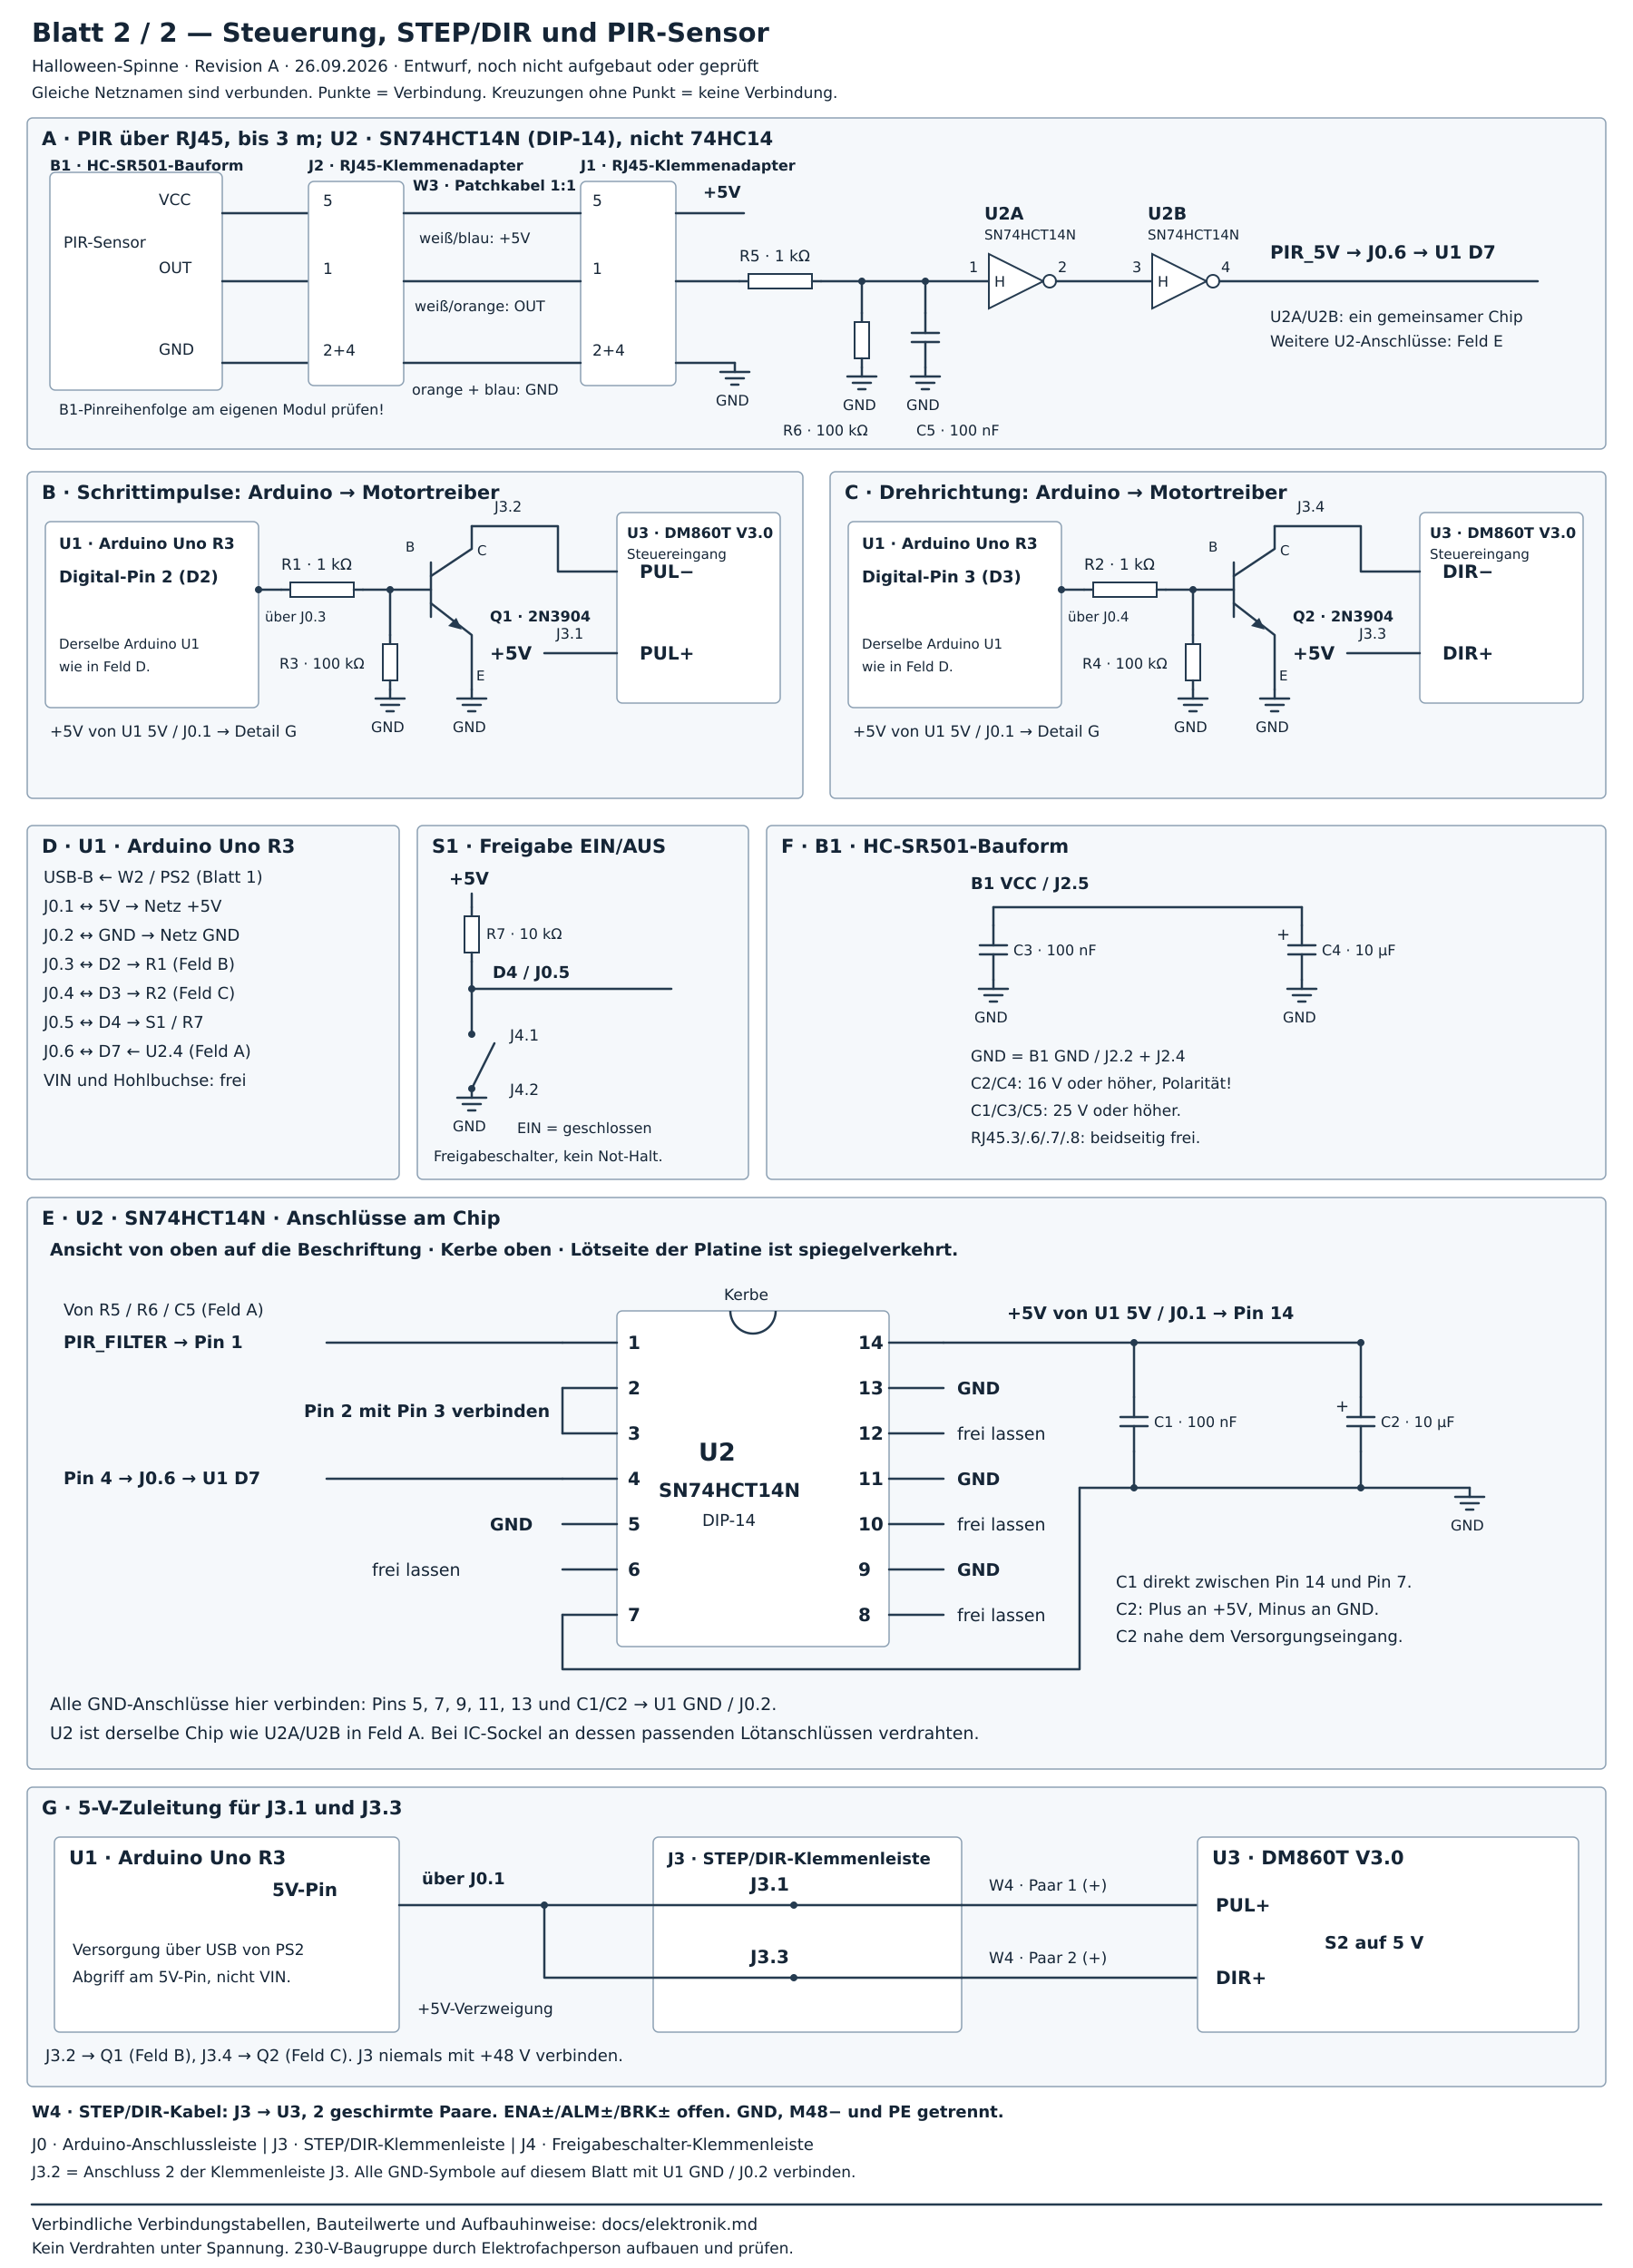
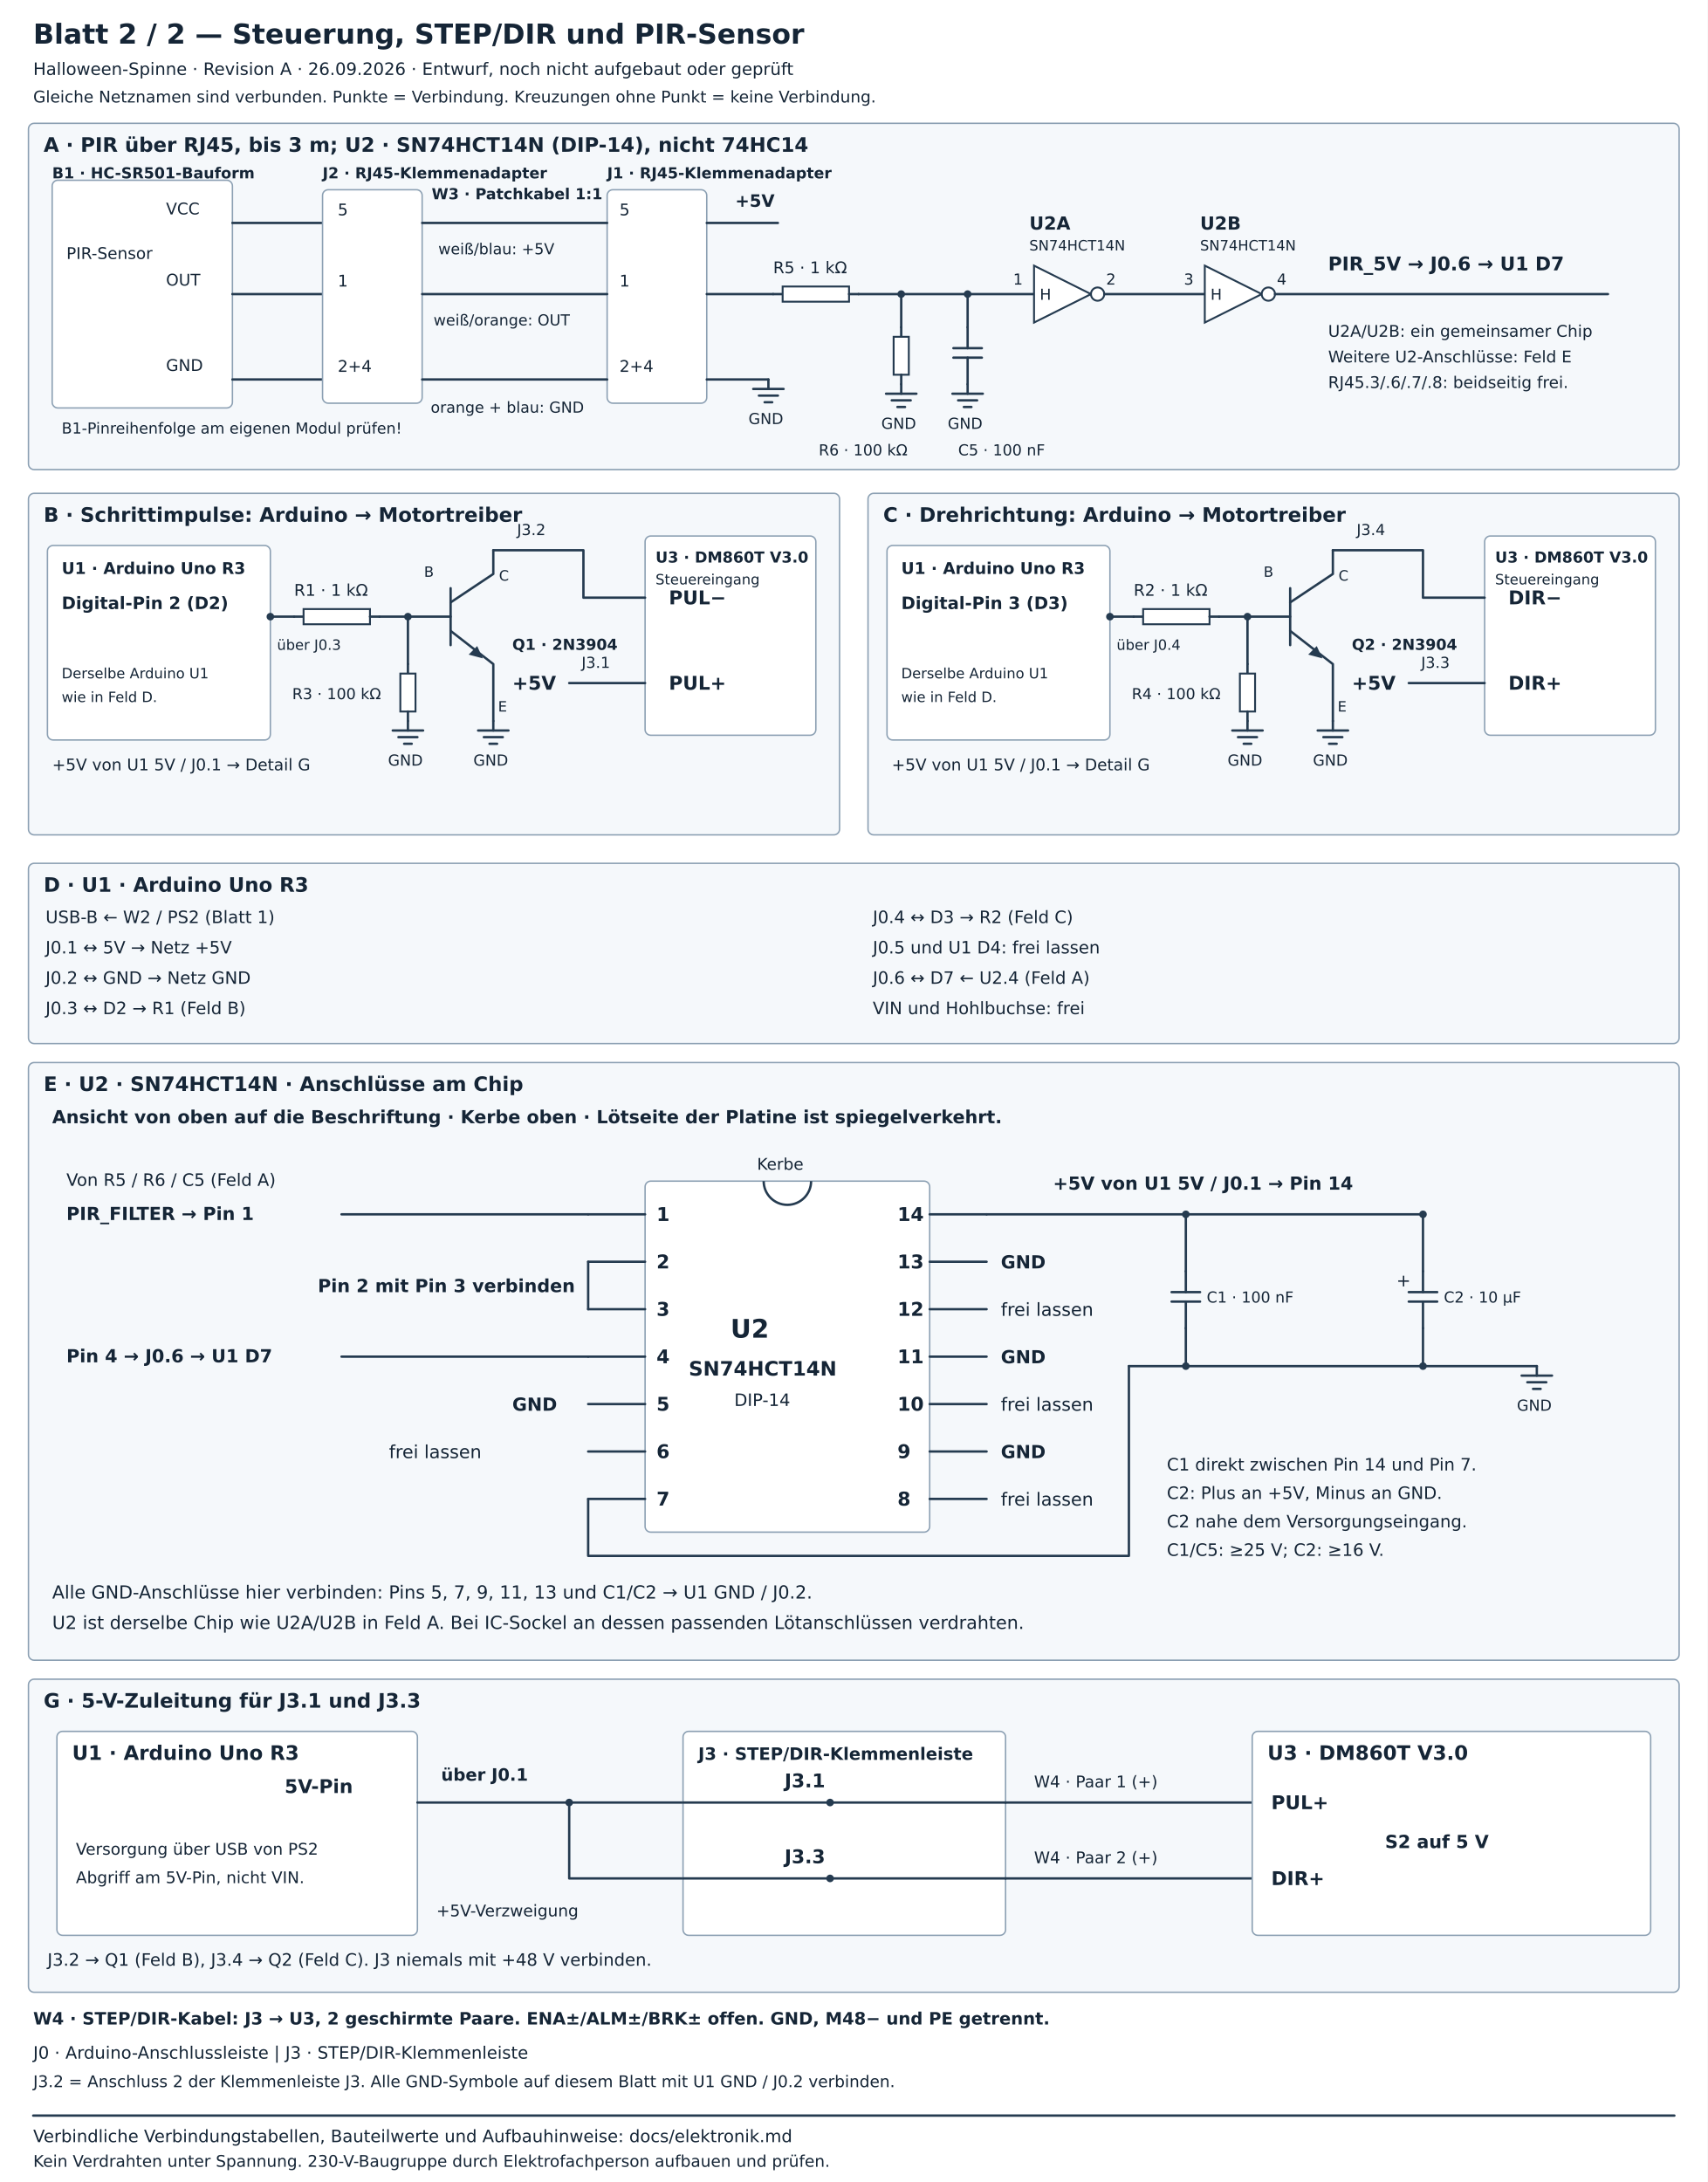
- <svg xmlns="http://www.w3.org/2000/svg" width="1800" height="2500" viewBox="0 0 1800 2500">
+ <svg xmlns="http://www.w3.org/2000/svg" width="1800" height="2300" viewBox="0 0 1800 2300">
  <style>text{font-family:DejaVu Sans,Arial,sans-serif;fill:#152536} .wire{fill:none;stroke:#253b50;stroke-width:2.5;stroke-linecap:round;stroke-linejoin:round}</style>
-   <rect width="1800" height="2500" fill="white" />
+   <rect width="1800" height="2300" fill="white" />
  <text x="35" y="46" font-size="29" font-weight="bold">Blatt 2 / 2 — Steuerung, STEP/DIR und PIR-Sensor</text>
  <text x="35" y="79" font-size="18">Halloween-Spinne · Revision A · 26.09.2026 · Entwurf, noch nicht aufgebaut oder geprüft</text>
  <text x="35" y="108" font-size="17">Gleiche Netznamen sind verbunden. Punkte = Verbindung. Kreuzungen ohne Punkt = keine Verbindung.</text>
  <rect x="30" y="130" width="1740" height="365" rx="6" fill="#f5f8fb" stroke="#8ca0b3" stroke-width="1.5" />
  <text x="46" y="160" font-size="21" font-weight="bold">A · PIR über RJ45, bis 3 m; U2 · SN74HCT14N (DIP-14), nicht 74HC14</text>
  <rect x="55" y="190" width="190" height="240" rx="6" fill="white" stroke="#8ca0b3" stroke-width="1.5" />
  <text x="55" y="188" font-size="16" font-weight="bold">B1 · HC-SR501-Bauform</text>
  <text x="175" y="226" font-size="17">VCC</text>
  <polyline class="wire" points="245,235 340,235" />
  <text x="175" y="301" font-size="17">OUT</text>
  <polyline class="wire" points="245,310 340,310" />
  <text x="175" y="391" font-size="17">GND</text>
  <polyline class="wire" points="245,400 340,400" />
  <text x="70" y="273" font-size="17">PIR-Sensor</text>
  <text x="65" y="457" font-size="16">B1-Pinreihenfolge am eigenen Modul prüfen!</text>
  <rect x="340" y="200" width="105" height="225" rx="6" fill="white" stroke="#8ca0b3" stroke-width="1.5" />
  <rect x="640" y="200" width="105" height="225" rx="6" fill="white" stroke="#8ca0b3" stroke-width="1.5" />
  <text x="340" y="188" font-size="16" font-weight="bold">J2 · RJ45-Klemmenadapter</text>
  <text x="640" y="188" font-size="16" font-weight="bold">J1 · RJ45-Klemmenadapter</text>
  <text x="356" y="227" font-size="17">5</text>
  <text x="653" y="227" font-size="17">5</text>
  <polyline class="wire" points="445,235 640,235" />
  <text x="356" y="302" font-size="17">1</text>
  <text x="653" y="302" font-size="17">1</text>
  <polyline class="wire" points="445,310 640,310" />
  <text x="356" y="392" font-size="17">2+4</text>
  <text x="653" y="392" font-size="17">2+4</text>
  <polyline class="wire" points="445,400 640,400" />
  <text x="455" y="210" font-size="16" font-weight="bold">W3 · Patchkabel 1:1</text>
  <text x="462" y="268" font-size="16">weiß/blau: +5V</text>
  <text x="457" y="343" font-size="16">weiß/orange: OUT</text>
  <text x="454" y="435" font-size="16">orange + blau: GND</text>
  <polyline class="wire" points="745,235 820,235" />
  <text x="775" y="218" font-size="18" font-weight="bold">+5V</text>
  <polyline class="wire" points="745,400 810,400" />
  <polyline class="wire" points="810,400 810,410" />
  <polyline class="wire" points="794,410 826,410" />
  <polyline class="wire" points="800,417 820,417" />
  <polyline class="wire" points="806,424 814,424" />
  <text x="789" y="447" font-size="16">GND</text>
  <polyline class="wire" points="745,310 815,310" />
  <polyline class="wire" points="815,310 825,310" />
  <rect x="825" y="302" width="70" height="16" fill="white" stroke="#253b50" stroke-width="2" />
  <polyline class="wire" points="895,310 905,310" />
  <text x="815" y="288" font-size="17">R5 · 1 kΩ</text>
  <polyline class="wire" points="905,310 1090,310" />
  <circle cx="950" cy="310" r="4" fill="#253b50" />
  <circle cx="1020" cy="310" r="4" fill="#253b50" />
  <polyline class="wire" points="950,310 950,345" />
  <polyline class="wire" points="950,345 950,355" />
  <rect x="942" y="355" width="16" height="40" fill="white" stroke="#253b50" stroke-width="2" />
  <polyline class="wire" points="950,395 950,405" />
  <text x="966" y="380" font-size="16" />
  <polyline class="wire" points="950,405 950,415" />
  <polyline class="wire" points="934,415 966,415" />
  <polyline class="wire" points="940,422 960,422" />
  <polyline class="wire" points="946,429 954,429" />
  <text x="929" y="452" font-size="16">GND</text>
  <polyline class="wire" points="1020,310 1020,345" />
  <polyline class="wire" points="1020,345 1020,367" />
  <polyline class="wire" points="1005,367 1035,367" />
  <polyline class="wire" points="1005,377 1035,377" />
  <polyline class="wire" points="1020,377 1020,405" />
  <text x="1042" y="378" font-size="16" />
  <polyline class="wire" points="1020,405 1020,415" />
  <polyline class="wire" points="1004,415 1036,415" />
  <polyline class="wire" points="1010,422 1030,422" />
  <polyline class="wire" points="1016,429 1024,429" />
  <text x="999" y="452" font-size="16">GND</text>
  <text x="863" y="480" font-size="16">R6 · 100 kΩ</text>
  <text x="1010" y="480" font-size="16">C5 · 100 nF</text>
  <path d="M1090,280 L1090,340 L1150,310 Z" fill="white" stroke="#253b50" stroke-width="2" />
  <circle cx="1157" cy="310" r="7" fill="white" stroke="#253b50" stroke-width="2" />
  <text x="1096" y="316" font-size="16">H</text>
  <text x="1085" y="242" font-size="19" font-weight="bold">U2A</text>
  <text x="1085" y="264" font-size="15">SN74HCT14N</text>
  <text x="1068" y="300" font-size="16">1</text>
  <text x="1166" y="300" font-size="16">2</text>
  <polyline class="wire" points="1164,310 1270,310" />
  <path d="M1270,280 L1270,340 L1330,310 Z" fill="white" stroke="#253b50" stroke-width="2" />
  <circle cx="1337" cy="310" r="7" fill="white" stroke="#253b50" stroke-width="2" />
  <text x="1276" y="316" font-size="16">H</text>
  <text x="1265" y="242" font-size="19" font-weight="bold">U2B</text>
  <text x="1265" y="264" font-size="15">SN74HCT14N</text>
  <text x="1248" y="300" font-size="16">3</text>
  <text x="1346" y="300" font-size="16">4</text>
  <polyline class="wire" points="1344,310 1695,310" />
  <text x="1400" y="285" font-size="20" font-weight="bold">PIR_5V → J0.6 → U1 D7</text>
  <text x="1400" y="355" font-size="17">U2A/U2B: ein gemeinsamer Chip</text>
  <text x="1400" y="382" font-size="17">Weitere U2-Anschlüsse: Feld E</text>
+   <text x="1400" y="409" font-size="17">RJ45.3/.6/.7/.8: beidseitig frei.</text>
  <rect x="30" y="520" width="855" height="360" rx="6" fill="#f5f8fb" stroke="#8ca0b3" stroke-width="1.5" />
  <text x="46" y="550" font-size="21" font-weight="bold">B · Schrittimpulse: Arduino → Motortreiber</text>
  <rect x="50" y="575" width="235" height="205" rx="6" fill="white" stroke="#8ca0b3" stroke-width="1.5" />
  <text x="65" y="605" font-size="17" font-weight="bold">U1 · Arduino Uno R3</text>
  <text x="65" y="642" font-size="18" font-weight="bold">Digital-Pin 2 (D2)</text>
  <text x="65" y="715" font-size="15">Derselbe Arduino U1</text>
  <text x="65" y="740" font-size="15">wie in Feld D.</text>
  <circle cx="285" cy="650" r="4" fill="#253b50" />
  <polyline class="wire" points="285,650 310,650" />
  <polyline class="wire" points="310,650 320,650" />
  <rect x="320" y="642" width="70" height="16" fill="white" stroke="#253b50" stroke-width="2" />
  <polyline class="wire" points="390,650 400,650" />
  <text x="310" y="628" font-size="17">R1 · 1 kΩ</text>
  <text x="292" y="685" font-size="15">über J0.3</text>
  <polyline class="wire" points="400,650 475,650" />
  <circle cx="430" cy="650" r="4" fill="#253b50" />
  <polyline class="wire" points="430,650 430,700" />
  <polyline class="wire" points="430,700 430,710" />
  <rect x="422" y="710" width="16" height="40" fill="white" stroke="#253b50" stroke-width="2" />
  <polyline class="wire" points="430,750 430,760" />
  <text x="446" y="735" font-size="16" />
  <polyline class="wire" points="430,760 430,770" />
  <polyline class="wire" points="414,770 446,770" />
  <polyline class="wire" points="420,777 440,777" />
  <polyline class="wire" points="426,784 434,784" />
  <text x="409" y="807" font-size="16">GND</text>
  <text x="308" y="737" font-size="16">R3 · 100 kΩ</text>
  <polyline class="wire" points="475,620 475,680" />
  <polyline class="wire" points="475,635 520,605 520,580" />
  <polyline class="wire" points="475,665 520,700 520,760" />
  <path d="M503,681 L509,694 L494,690 Z" fill="#253b50" />
  <polyline class="wire" points="520,760 520,770" />
  <polyline class="wire" points="504,770 536,770" />
  <polyline class="wire" points="510,777 530,777" />
  <polyline class="wire" points="516,784 524,784" />
  <text x="499" y="807" font-size="16">GND</text>
  <text x="540" y="685" font-size="16" font-weight="bold">Q1 · 2N3904</text>
  <text x="447" y="608" font-size="15">B</text>
  <text x="526" y="612" font-size="15">C</text>
  <text x="525" y="750" font-size="15">E</text>
  <rect x="680" y="565" width="180" height="210" rx="6" fill="white" stroke="#8ca0b3" stroke-width="1.5" />
  <text x="691" y="593" font-size="16" font-weight="bold">U3 · DM860T V3.0</text>
  <text x="691" y="616" font-size="15">Steuereingang</text>
  <polyline class="wire" points="520,580 615,580 615,630 680,630" />
  <text x="545" y="564" font-size="16">J3.2</text>
  <text x="705" y="637" font-size="20" font-weight="bold">PUL−</text>
  <polyline class="wire" points="600,720 680,720" />
  <text x="540" y="727" font-size="20" font-weight="bold">+5V</text>
  <text x="613" y="704" font-size="16">J3.1</text>
  <text x="705" y="727" font-size="20" font-weight="bold">PUL+</text>
  <text x="55" y="812" font-size="17">+5V von U1 5V / J0.1 → Detail G</text>
  <rect x="915" y="520" width="855" height="360" rx="6" fill="#f5f8fb" stroke="#8ca0b3" stroke-width="1.5" />
  <text x="931" y="550" font-size="21" font-weight="bold">C · Drehrichtung: Arduino → Motortreiber</text>
  <rect x="935" y="575" width="235" height="205" rx="6" fill="white" stroke="#8ca0b3" stroke-width="1.5" />
  <text x="950" y="605" font-size="17" font-weight="bold">U1 · Arduino Uno R3</text>
  <text x="950" y="642" font-size="18" font-weight="bold">Digital-Pin 3 (D3)</text>
  <text x="950" y="715" font-size="15">Derselbe Arduino U1</text>
  <text x="950" y="740" font-size="15">wie in Feld D.</text>
  <circle cx="1170" cy="650" r="4" fill="#253b50" />
  <polyline class="wire" points="1170,650 1195,650" />
  <polyline class="wire" points="1195,650 1205,650" />
  <rect x="1205" y="642" width="70" height="16" fill="white" stroke="#253b50" stroke-width="2" />
  <polyline class="wire" points="1275,650 1285,650" />
  <text x="1195" y="628" font-size="17">R2 · 1 kΩ</text>
  <text x="1177" y="685" font-size="15">über J0.4</text>
  <polyline class="wire" points="1285,650 1360,650" />
  <circle cx="1315" cy="650" r="4" fill="#253b50" />
  <polyline class="wire" points="1315,650 1315,700" />
  <polyline class="wire" points="1315,700 1315,710" />
  <rect x="1307" y="710" width="16" height="40" fill="white" stroke="#253b50" stroke-width="2" />
  <polyline class="wire" points="1315,750 1315,760" />
  <text x="1331" y="735" font-size="16" />
  <polyline class="wire" points="1315,760 1315,770" />
  <polyline class="wire" points="1299,770 1331,770" />
  <polyline class="wire" points="1305,777 1325,777" />
  <polyline class="wire" points="1311,784 1319,784" />
  <text x="1294" y="807" font-size="16">GND</text>
  <text x="1193" y="737" font-size="16">R4 · 100 kΩ</text>
  <polyline class="wire" points="1360,620 1360,680" />
  <polyline class="wire" points="1360,635 1405,605 1405,580" />
  <polyline class="wire" points="1360,665 1405,700 1405,760" />
  <path d="M1388,681 L1394,694 L1379,690 Z" fill="#253b50" />
  <polyline class="wire" points="1405,760 1405,770" />
  <polyline class="wire" points="1389,770 1421,770" />
  <polyline class="wire" points="1395,777 1415,777" />
  <polyline class="wire" points="1401,784 1409,784" />
  <text x="1384" y="807" font-size="16">GND</text>
  <text x="1425" y="685" font-size="16" font-weight="bold">Q2 · 2N3904</text>
  <text x="1332" y="608" font-size="15">B</text>
  <text x="1411" y="612" font-size="15">C</text>
  <text x="1410" y="750" font-size="15">E</text>
  <rect x="1565" y="565" width="180" height="210" rx="6" fill="white" stroke="#8ca0b3" stroke-width="1.5" />
  <text x="1576" y="593" font-size="16" font-weight="bold">U3 · DM860T V3.0</text>
  <text x="1576" y="616" font-size="15">Steuereingang</text>
  <polyline class="wire" points="1405,580 1500,580 1500,630 1565,630" />
  <text x="1430" y="564" font-size="16">J3.4</text>
  <text x="1590" y="637" font-size="20" font-weight="bold">DIR−</text>
  <polyline class="wire" points="1485,720 1565,720" />
  <text x="1425" y="727" font-size="20" font-weight="bold">+5V</text>
  <text x="1498" y="704" font-size="16">J3.3</text>
  <text x="1590" y="727" font-size="20" font-weight="bold">DIR+</text>
  <text x="940" y="812" font-size="17">+5V von U1 5V / J0.1 → Detail G</text>
-   <rect x="30" y="910" width="410" height="390" rx="6" fill="#f5f8fb" stroke="#8ca0b3" stroke-width="1.5" />
+   <rect x="30" y="910" width="1740" height="190" rx="6" fill="#f5f8fb" stroke="#8ca0b3" stroke-width="1.5" />
  <text x="46" y="940" font-size="21" font-weight="bold">D · U1 · Arduino Uno R3</text>
  <text x="48" y="973" font-size="18">USB-B ← W2 / PS2 (Blatt 1)</text>
  <text x="48" y="1005" font-size="18">J0.1 ↔ 5V → Netz +5V</text>
  <text x="48" y="1037" font-size="18">J0.2 ↔ GND → Netz GND</text>
  <text x="48" y="1069" font-size="18">J0.3 ↔ D2 → R1 (Feld B)</text>
-   <text x="48" y="1101" font-size="18">J0.4 ↔ D3 → R2 (Feld C)</text>
-   <text x="48" y="1133" font-size="18">J0.5 ↔ D4 → S1 / R7</text>
-   <text x="48" y="1165" font-size="18">J0.6 ↔ D7 ← U2.4 (Feld A)</text>
-   <text x="48" y="1197" font-size="18">VIN und Hohlbuchse: frei</text>
-   <rect x="460" y="910" width="365" height="390" rx="6" fill="#f5f8fb" stroke="#8ca0b3" stroke-width="1.5" />
-   <text x="476" y="940" font-size="21" font-weight="bold">S1 · Freigabe EIN/AUS</text>
-   <text x="495" y="975" font-size="19" font-weight="bold">+5V</text>
-   <polyline class="wire" points="520,985 520,1000" />
-   <polyline class="wire" points="520,1000 520,1010" />
-   <rect x="512" y="1010" width="16" height="40" fill="white" stroke="#253b50" stroke-width="2" />
-   <polyline class="wire" points="520,1050 520,1060" />
-   <text x="536" y="1035" font-size="16">R7 · 10 kΩ</text>
-   <polyline class="wire" points="520,1060 520,1090 740,1090" />
-   <circle cx="520" cy="1090" r="4" fill="#253b50" />
-   <text x="543" y="1078" font-size="18" font-weight="bold">D4 / J0.5</text>
-   <polyline class="wire" points="520,1090 520,1140" />
-   <circle cx="520" cy="1140" r="4" fill="#253b50" />
-   <circle cx="520" cy="1200" r="4" fill="#253b50" />
-   <polyline class="wire" points="520,1200 545,1150" />
-   <polyline class="wire" points="520,1200 520,1210" />
-   <polyline class="wire" points="504,1210 536,1210" />
-   <polyline class="wire" points="510,1217 530,1217" />
-   <polyline class="wire" points="516,1224 524,1224" />
-   <text x="499" y="1247" font-size="16">GND</text>
-   <text x="562" y="1147" font-size="17">J4.1</text>
-   <text x="562" y="1207" font-size="17">J4.2</text>
-   <text x="570" y="1249" font-size="16">EIN = geschlossen</text>
-   <text x="478" y="1280" font-size="16">Freigabeschalter, kein Not-Halt.</text>
-   <rect x="845" y="910" width="925" height="390" rx="6" fill="#f5f8fb" stroke="#8ca0b3" stroke-width="1.5" />
-   <text x="861" y="940" font-size="21" font-weight="bold">F · B1 · HC-SR501-Bauform</text>
-   <polyline class="wire" points="1095,1000 1435,1000" />
-   <text x="1070" y="980" font-size="18" font-weight="bold">B1 VCC / J2.5</text>
-   <polyline class="wire" points="1095,1020 1095,1042" />
-   <polyline class="wire" points="1080,1042 1110,1042" />
-   <polyline class="wire" points="1080,1052 1110,1052" />
-   <polyline class="wire" points="1095,1052 1095,1080" />
-   <text x="1117" y="1053" font-size="16">C3 · 100 nF</text>
-   <polyline class="wire" points="1095,1000 1095,1020" />
-   <polyline class="wire" points="1095,1080 1095,1090" />
-   <polyline class="wire" points="1079,1090 1111,1090" />
-   <polyline class="wire" points="1085,1097 1105,1097" />
-   <polyline class="wire" points="1091,1104 1099,1104" />
-   <text x="1074" y="1127" font-size="16">GND</text>
-   <polyline class="wire" points="1435,1020 1435,1042" />
-   <polyline class="wire" points="1420,1042 1450,1042" />
-   <polyline class="wire" points="1420,1052 1450,1052" />
-   <polyline class="wire" points="1435,1052 1435,1080" />
-   <text x="1457" y="1053" font-size="16">C4 · 10 µF</text>
-   <text x="1407" y="1036" font-size="18">+</text>
-   <polyline class="wire" points="1435,1000 1435,1020" />
-   <polyline class="wire" points="1435,1080 1435,1090" />
-   <polyline class="wire" points="1419,1090 1451,1090" />
-   <polyline class="wire" points="1425,1097 1445,1097" />
-   <polyline class="wire" points="1431,1104 1439,1104" />
-   <text x="1414" y="1127" font-size="16">GND</text>
-   <text x="1070" y="1170" font-size="17">GND = B1 GND / J2.2 + J2.4</text>
-   <text x="1070" y="1200" font-size="17">C2/C4: 16 V oder höher, Polarität!</text>
-   <text x="1070" y="1230" font-size="17">C1/C3/C5: 25 V oder höher.</text>
-   <text x="1070" y="1260" font-size="17">RJ45.3/.6/.7/.8: beidseitig frei.</text>
-   <rect x="30" y="1320" width="1740" height="630" rx="6" fill="#f5f8fb" stroke="#8ca0b3" stroke-width="1.5" />
-   <text x="46" y="1350" font-size="21" font-weight="bold">E · U2 · SN74HCT14N · Anschlüsse am Chip</text>
-   <text x="55" y="1384" font-size="19" font-weight="bold">Ansicht von oben auf die Beschriftung · Kerbe oben · Lötseite der Platine ist spiegelverkehrt.</text>
-   <rect x="680" y="1445" width="300" height="370" rx="6" fill="white" stroke="#8ca0b3" stroke-width="1.5" />
-   <path d="M805,1445 A25,25 0 0 0 855,1445" fill="none" stroke="#253b50" stroke-width="2.5" />
-   <text x="798" y="1433" font-size="17">Kerbe</text>
-   <text x="770" y="1610" font-size="27" font-weight="bold">U2</text>
-   <text x="726" y="1650" font-size="21" font-weight="bold">SN74HCT14N</text>
-   <text x="774" y="1682" font-size="18">DIP-14</text>
-   <polyline class="wire" points="620,1480 680,1480" />
-   <text x="692" y="1487" font-size="20" font-weight="bold">1</text>
-   <polyline class="wire" points="980,1480 1040,1480" />
-   <text x="946" y="1487" font-size="20" font-weight="bold">14</text>
-   <polyline class="wire" points="620,1530 680,1530" />
-   <text x="692" y="1537" font-size="20" font-weight="bold">2</text>
-   <polyline class="wire" points="980,1530 1040,1530" />
-   <text x="946" y="1537" font-size="20" font-weight="bold">13</text>
-   <polyline class="wire" points="620,1580 680,1580" />
-   <text x="692" y="1587" font-size="20" font-weight="bold">3</text>
-   <polyline class="wire" points="980,1580 1040,1580" />
-   <text x="946" y="1587" font-size="20" font-weight="bold">12</text>
-   <polyline class="wire" points="620,1630 680,1630" />
-   <text x="692" y="1637" font-size="20" font-weight="bold">4</text>
-   <polyline class="wire" points="980,1630 1040,1630" />
-   <text x="946" y="1637" font-size="20" font-weight="bold">11</text>
-   <polyline class="wire" points="620,1680 680,1680" />
-   <text x="692" y="1687" font-size="20" font-weight="bold">5</text>
-   <polyline class="wire" points="980,1680 1040,1680" />
-   <text x="946" y="1687" font-size="20" font-weight="bold">10</text>
-   <polyline class="wire" points="620,1730 680,1730" />
-   <text x="692" y="1737" font-size="20" font-weight="bold">6</text>
-   <polyline class="wire" points="980,1730 1040,1730" />
-   <text x="946" y="1737" font-size="20" font-weight="bold">9</text>
-   <polyline class="wire" points="620,1780 680,1780" />
-   <text x="692" y="1787" font-size="20" font-weight="bold">7</text>
-   <polyline class="wire" points="980,1780 1040,1780" />
-   <text x="946" y="1787" font-size="20" font-weight="bold">8</text>
-   <polyline class="wire" points="360,1480 620,1480" />
-   <text x="70" y="1450" font-size="18">Von R5 / R6 / C5 (Feld A)</text>
-   <text x="70" y="1486" font-size="19" font-weight="bold">PIR_FILTER → Pin 1</text>
-   <polyline class="wire" points="620,1530 620,1580" />
-   <text x="335" y="1562" font-size="19" font-weight="bold">Pin 2 mit Pin 3 verbinden</text>
-   <polyline class="wire" points="360,1630 620,1630" />
-   <text x="70" y="1636" font-size="19" font-weight="bold">Pin 4 → J0.6 → U1 D7</text>
-   <text x="540" y="1687" font-size="19" font-weight="bold">GND</text>
-   <text x="410" y="1737" font-size="19">frei lassen</text>
-   <text x="1055" y="1537" font-size="19" font-weight="bold">GND</text>
-   <text x="1055" y="1587" font-size="19">frei lassen</text>
-   <text x="1055" y="1637" font-size="19" font-weight="bold">GND</text>
-   <text x="1055" y="1687" font-size="19">frei lassen</text>
-   <text x="1055" y="1737" font-size="19" font-weight="bold">GND</text>
-   <text x="1055" y="1787" font-size="19">frei lassen</text>
-   <polyline class="wire" points="1040,1480 1500,1480" />
-   <text x="1110" y="1454" font-size="19" font-weight="bold">+5V von U1 5V / J0.1 → Pin 14</text>
-   <circle cx="1250" cy="1480" r="4" fill="#253b50" />
-   <polyline class="wire" points="1250,1480 1250,1540" />
-   <polyline class="wire" points="1250,1540 1250,1562" />
-   <polyline class="wire" points="1235,1562 1265,1562" />
-   <polyline class="wire" points="1235,1572 1265,1572" />
-   <polyline class="wire" points="1250,1572 1250,1600" />
-   <text x="1272" y="1573" font-size="16">C1 · 100 nF</text>
-   <polyline class="wire" points="1250,1600 1250,1640" />
-   <circle cx="1250" cy="1640" r="4" fill="#253b50" />
-   <circle cx="1500" cy="1480" r="4" fill="#253b50" />
-   <polyline class="wire" points="1500,1480 1500,1540" />
-   <polyline class="wire" points="1500,1540 1500,1562" />
-   <polyline class="wire" points="1485,1562 1515,1562" />
-   <polyline class="wire" points="1485,1572 1515,1572" />
-   <polyline class="wire" points="1500,1572 1500,1600" />
-   <text x="1522" y="1573" font-size="16">C2 · 10 µF</text>
-   <text x="1472" y="1556" font-size="18">+</text>
-   <polyline class="wire" points="1500,1600 1500,1640" />
-   <circle cx="1500" cy="1640" r="4" fill="#253b50" />
-   <polyline class="wire" points="1190,1640 1620,1640" />
-   <polyline class="wire" points="1620,1640 1620,1650" />
-   <polyline class="wire" points="1604,1650 1636,1650" />
-   <polyline class="wire" points="1610,1657 1630,1657" />
-   <polyline class="wire" points="1616,1664 1624,1664" />
-   <text x="1599" y="1687" font-size="16">GND</text>
-   <polyline class="wire" points="1190,1640 1190,1840 620,1840 620,1780" />
-   <text x="1230" y="1750" font-size="18">C1 direkt zwischen Pin 14 und Pin 7.</text>
-   <text x="1230" y="1780" font-size="18">C2: Plus an +5V, Minus an GND.</text>
-   <text x="1230" y="1810" font-size="18">C2 nahe dem Versorgungseingang.</text>
-   <text x="55" y="1885" font-size="19">Alle GND-Anschlüsse hier verbinden: Pins 5, 7, 9, 11, 13 und C1/C2 → U1 GND / J0.2.</text>
-   <text x="55" y="1917" font-size="19">U2 ist derselbe Chip wie U2A/U2B in Feld A. Bei IC-Sockel an dessen passenden Lötanschlüssen verdrahten.</text>
-   <g transform="translate(0,650)">
+   <text x="920" y="973" font-size="18">J0.4 ↔ D3 → R2 (Feld C)</text>
+   <text x="920" y="1005" font-size="18">J0.5 und U1 D4: frei lassen</text>
+   <text x="920" y="1037" font-size="18">J0.6 ↔ D7 ← U2.4 (Feld A)</text>
+   <text x="920" y="1069" font-size="18">VIN und Hohlbuchse: frei</text>
+   <g transform="translate(0,-200)">
+     <rect x="30" y="1320" width="1740" height="630" rx="6" fill="#f5f8fb" stroke="#8ca0b3" stroke-width="1.5" />
+     <text x="46" y="1350" font-size="21" font-weight="bold">E · U2 · SN74HCT14N · Anschlüsse am Chip</text>
+     <text x="55" y="1384" font-size="19" font-weight="bold">Ansicht von oben auf die Beschriftung · Kerbe oben · Lötseite der Platine ist spiegelverkehrt.</text>
+     <rect x="680" y="1445" width="300" height="370" rx="6" fill="white" stroke="#8ca0b3" stroke-width="1.5" />
+     <path d="M805,1445 A25,25 0 0 0 855,1445" fill="none" stroke="#253b50" stroke-width="2.5" />
+     <text x="798" y="1433" font-size="17">Kerbe</text>
+     <text x="770" y="1610" font-size="27" font-weight="bold">U2</text>
+     <text x="726" y="1650" font-size="21" font-weight="bold">SN74HCT14N</text>
+     <text x="774" y="1682" font-size="18">DIP-14</text>
+     <polyline class="wire" points="620,1480 680,1480" />
+     <text x="692" y="1487" font-size="20" font-weight="bold">1</text>
+     <polyline class="wire" points="980,1480 1040,1480" />
+     <text x="946" y="1487" font-size="20" font-weight="bold">14</text>
+     <polyline class="wire" points="620,1530 680,1530" />
+     <text x="692" y="1537" font-size="20" font-weight="bold">2</text>
+     <polyline class="wire" points="980,1530 1040,1530" />
+     <text x="946" y="1537" font-size="20" font-weight="bold">13</text>
+     <polyline class="wire" points="620,1580 680,1580" />
+     <text x="692" y="1587" font-size="20" font-weight="bold">3</text>
+     <polyline class="wire" points="980,1580 1040,1580" />
+     <text x="946" y="1587" font-size="20" font-weight="bold">12</text>
+     <polyline class="wire" points="620,1630 680,1630" />
+     <text x="692" y="1637" font-size="20" font-weight="bold">4</text>
+     <polyline class="wire" points="980,1630 1040,1630" />
+     <text x="946" y="1637" font-size="20" font-weight="bold">11</text>
+     <polyline class="wire" points="620,1680 680,1680" />
+     <text x="692" y="1687" font-size="20" font-weight="bold">5</text>
+     <polyline class="wire" points="980,1680 1040,1680" />
+     <text x="946" y="1687" font-size="20" font-weight="bold">10</text>
+     <polyline class="wire" points="620,1730 680,1730" />
+     <text x="692" y="1737" font-size="20" font-weight="bold">6</text>
+     <polyline class="wire" points="980,1730 1040,1730" />
+     <text x="946" y="1737" font-size="20" font-weight="bold">9</text>
+     <polyline class="wire" points="620,1780 680,1780" />
+     <text x="692" y="1787" font-size="20" font-weight="bold">7</text>
+     <polyline class="wire" points="980,1780 1040,1780" />
+     <text x="946" y="1787" font-size="20" font-weight="bold">8</text>
+     <polyline class="wire" points="360,1480 620,1480" />
+     <text x="70" y="1450" font-size="18">Von R5 / R6 / C5 (Feld A)</text>
+     <text x="70" y="1486" font-size="19" font-weight="bold">PIR_FILTER → Pin 1</text>
+     <polyline class="wire" points="620,1530 620,1580" />
+     <text x="335" y="1562" font-size="19" font-weight="bold">Pin 2 mit Pin 3 verbinden</text>
+     <polyline class="wire" points="360,1630 620,1630" />
+     <text x="70" y="1636" font-size="19" font-weight="bold">Pin 4 → J0.6 → U1 D7</text>
+     <text x="540" y="1687" font-size="19" font-weight="bold">GND</text>
+     <text x="410" y="1737" font-size="19">frei lassen</text>
+     <text x="1055" y="1537" font-size="19" font-weight="bold">GND</text>
+     <text x="1055" y="1587" font-size="19">frei lassen</text>
+     <text x="1055" y="1637" font-size="19" font-weight="bold">GND</text>
+     <text x="1055" y="1687" font-size="19">frei lassen</text>
+     <text x="1055" y="1737" font-size="19" font-weight="bold">GND</text>
+     <text x="1055" y="1787" font-size="19">frei lassen</text>
+     <polyline class="wire" points="1040,1480 1500,1480" />
+     <text x="1110" y="1454" font-size="19" font-weight="bold">+5V von U1 5V / J0.1 → Pin 14</text>
+     <circle cx="1250" cy="1480" r="4" fill="#253b50" />
+     <polyline class="wire" points="1250,1480 1250,1540" />
+     <polyline class="wire" points="1250,1540 1250,1562" />
+     <polyline class="wire" points="1235,1562 1265,1562" />
+     <polyline class="wire" points="1235,1572 1265,1572" />
+     <polyline class="wire" points="1250,1572 1250,1600" />
+     <text x="1272" y="1573" font-size="16">C1 · 100 nF</text>
+     <polyline class="wire" points="1250,1600 1250,1640" />
+     <circle cx="1250" cy="1640" r="4" fill="#253b50" />
+     <circle cx="1500" cy="1480" r="4" fill="#253b50" />
+     <polyline class="wire" points="1500,1480 1500,1540" />
+     <polyline class="wire" points="1500,1540 1500,1562" />
+     <polyline class="wire" points="1485,1562 1515,1562" />
+     <polyline class="wire" points="1485,1572 1515,1572" />
+     <polyline class="wire" points="1500,1572 1500,1600" />
+     <text x="1522" y="1573" font-size="16">C2 · 10 µF</text>
+     <text x="1472" y="1556" font-size="18">+</text>
+     <polyline class="wire" points="1500,1600 1500,1640" />
+     <circle cx="1500" cy="1640" r="4" fill="#253b50" />
+     <polyline class="wire" points="1190,1640 1620,1640" />
+     <polyline class="wire" points="1620,1640 1620,1650" />
+     <polyline class="wire" points="1604,1650 1636,1650" />
+     <polyline class="wire" points="1610,1657 1630,1657" />
+     <polyline class="wire" points="1616,1664 1624,1664" />
+     <text x="1599" y="1687" font-size="16">GND</text>
+     <polyline class="wire" points="1190,1640 1190,1840 620,1840 620,1780" />
+     <text x="1230" y="1750" font-size="18">C1 direkt zwischen Pin 14 und Pin 7.</text>
+     <text x="1230" y="1780" font-size="18">C2: Plus an +5V, Minus an GND.</text>
+     <text x="1230" y="1810" font-size="18">C2 nahe dem Versorgungseingang.</text>
+     <text x="1230" y="1840" font-size="18">C1/C5: ≥25 V; C2: ≥16 V.</text>
+     <text x="55" y="1885" font-size="19">Alle GND-Anschlüsse hier verbinden: Pins 5, 7, 9, 11, 13 und C1/C2 → U1 GND / J0.2.</text>
+     <text x="55" y="1917" font-size="19">U2 ist derselbe Chip wie U2A/U2B in Feld A. Bei IC-Sockel an dessen passenden Lötanschlüssen verdrahten.</text>
+   </g>
+   <g transform="translate(0,450)">
    <rect x="30" y="1320" width="1740" height="330" rx="6" fill="#f5f8fb" stroke="#8ca0b3" stroke-width="1.5" />
    <text x="46" y="1350" font-size="21" font-weight="bold">G · 5-V-Zuleitung für J3.1 und J3.3</text>
    <rect x="60" y="1375" width="380" height="215" rx="6" fill="white" stroke="#8ca0b3" stroke-width="1.5" />
    <text x="76" y="1405" font-size="21" font-weight="bold">U1 · Arduino Uno R3</text>
    <text x="300" y="1440" font-size="20" font-weight="bold">5V-Pin</text>
    <text x="80" y="1505" font-size="17">Versorgung über USB von PS2</text>
    <text x="80" y="1535" font-size="17">Abgriff am 5V-Pin, nicht VIN.</text>
    <polyline class="wire" points="440,1450 720,1450" />
    <text x="465" y="1427" font-size="18" font-weight="bold">über J0.1</text>
    <circle cx="600" cy="1450" r="4" fill="#253b50" />
    <polyline class="wire" points="600,1450 600,1530 720,1530" />
    <text x="460" y="1570" font-size="17">+5V-Verzweigung</text>
    <rect x="720" y="1375" width="340" height="215" rx="6" fill="white" stroke="#8ca0b3" stroke-width="1.5" />
    <text x="736" y="1405" font-size="18" font-weight="bold">J3 · STEP/DIR-Klemmenleiste</text>
    <polyline class="wire" points="720,1450 1060,1450" />
    <circle cx="875" cy="1450" r="4" fill="#253b50" />
    <text x="827" y="1434" font-size="20" font-weight="bold">J3.1</text>
    <polyline class="wire" points="1060,1450 1320,1450" />
    <text x="1090" y="1434" font-size="17">W4 · Paar 1 (+)</text>
    <polyline class="wire" points="720,1530 1060,1530" />
    <circle cx="875" cy="1530" r="4" fill="#253b50" />
    <text x="827" y="1514" font-size="20" font-weight="bold">J3.3</text>
    <polyline class="wire" points="1060,1530 1320,1530" />
    <text x="1090" y="1514" font-size="17">W4 · Paar 2 (+)</text>
    <rect x="1320" y="1375" width="420" height="215" rx="6" fill="white" stroke="#8ca0b3" stroke-width="1.5" />
    <text x="1336" y="1405" font-size="21" font-weight="bold">U3 · DM860T V3.0</text>
    <text x="1340" y="1457" font-size="20" font-weight="bold">PUL+</text>
    <text x="1340" y="1537" font-size="20" font-weight="bold">DIR+</text>
    <text x="1460" y="1498" font-size="19" font-weight="bold">S2 auf 5 V</text>
    <text x="50" y="1622" font-size="18">J3.2 → Q1 (Feld B), J3.4 → Q2 (Feld C). J3 niemals mit +48 V verbinden.</text>
    <text x="35" y="1684" font-size="18" font-weight="bold">W4 · STEP/DIR-Kabel: J3 → U3, 2 geschirmte Paare. ENA±/ALM±/BRK± offen. GND, M48− und PE getrennt.</text>
-     <text x="35" y="1720" font-size="18">J0 · Arduino-Anschlussleiste   |   J3 · STEP/DIR-Klemmenleiste   |   J4 · Freigabeschalter-Klemmenleiste</text>
+     <text x="35" y="1720" font-size="18">J0 · Arduino-Anschlussleiste   |   J3 · STEP/DIR-Klemmenleiste</text>
    <text x="35" y="1750" font-size="17">J3.2 = Anschluss 2 der Klemmenleiste J3. Alle GND-Symbole auf diesem Blatt mit U1 GND / J0.2 verbinden.</text>
  </g>
-   <polyline class="wire" points="35,2430 1765,2430" />
-   <text x="35" y="2458" font-size="18">Verbindliche Verbindungstabellen, Bauteilwerte und Aufbauhinweise: docs/elektronik.md</text>
-   <text x="35" y="2484" font-size="17">Kein Verdrahten unter Spannung. 230-V-Baugruppe durch Elektrofachperson aufbauen und prüfen.</text>
+   <polyline class="wire" points="35,2230 1765,2230" />
+   <text x="35" y="2258" font-size="18">Verbindliche Verbindungstabellen, Bauteilwerte und Aufbauhinweise: docs/elektronik.md</text>
+   <text x="35" y="2284" font-size="17">Kein Verdrahten unter Spannung. 230-V-Baugruppe durch Elektrofachperson aufbauen und prüfen.</text>
</svg>
